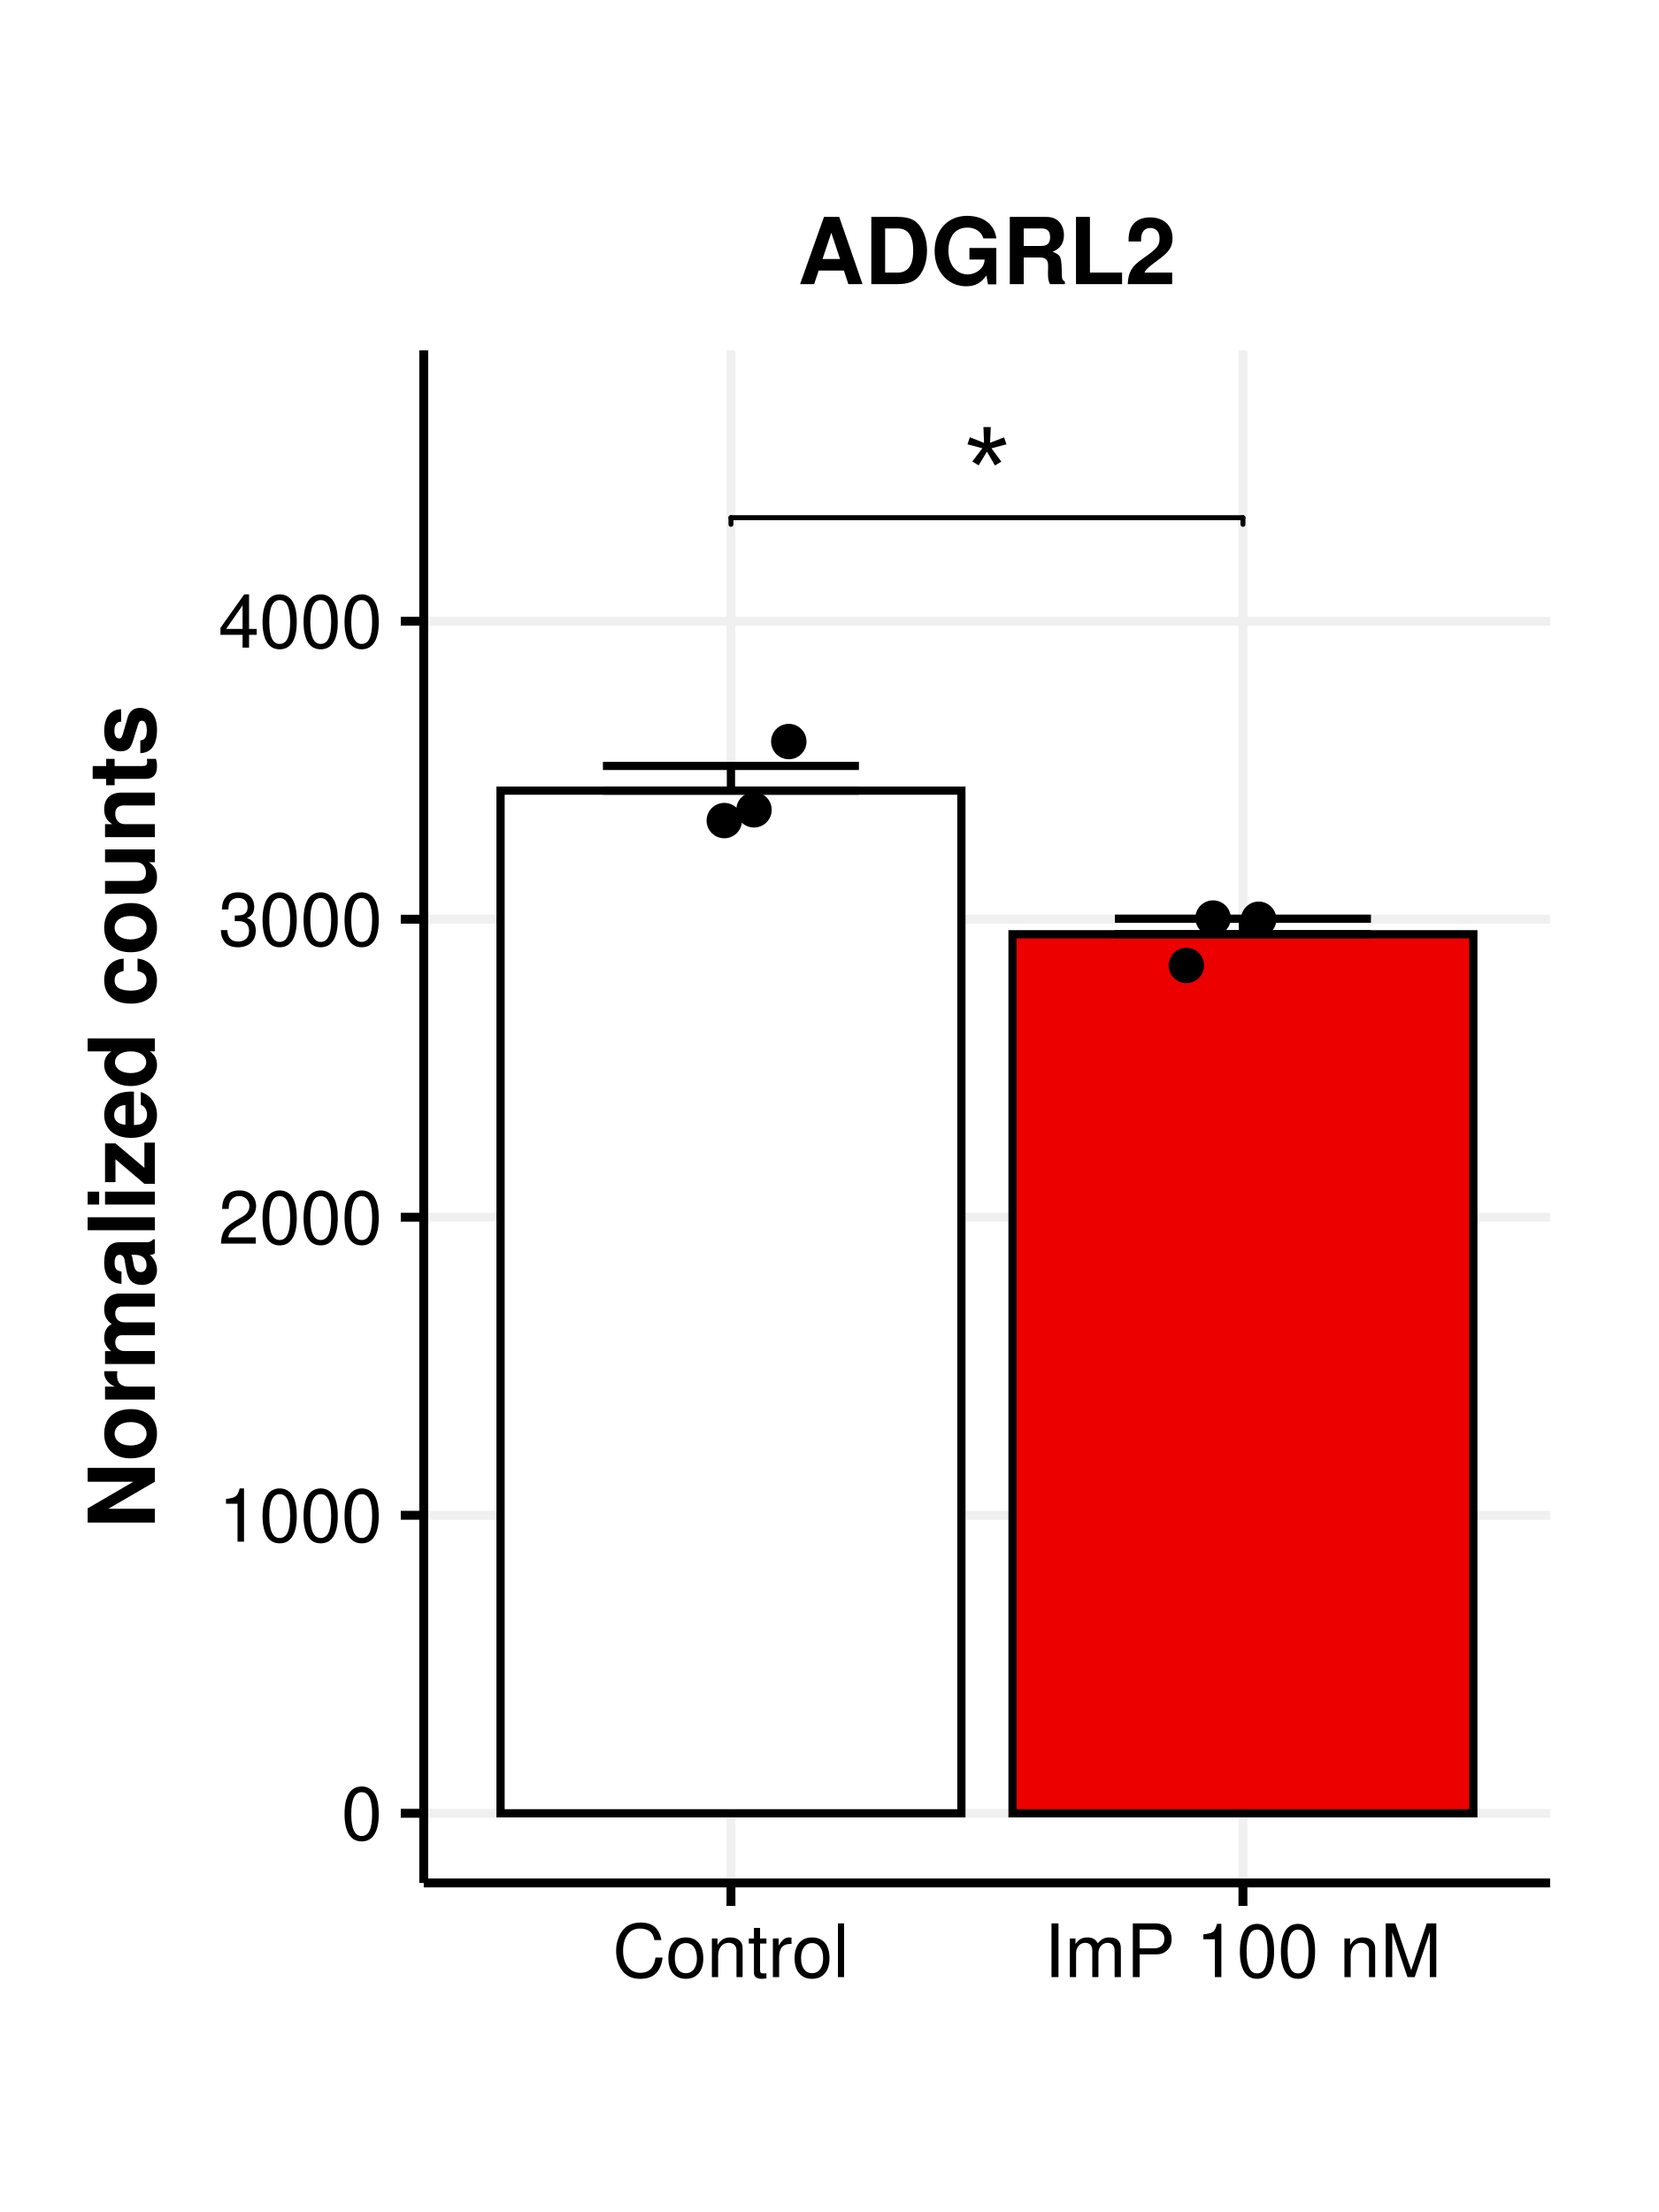
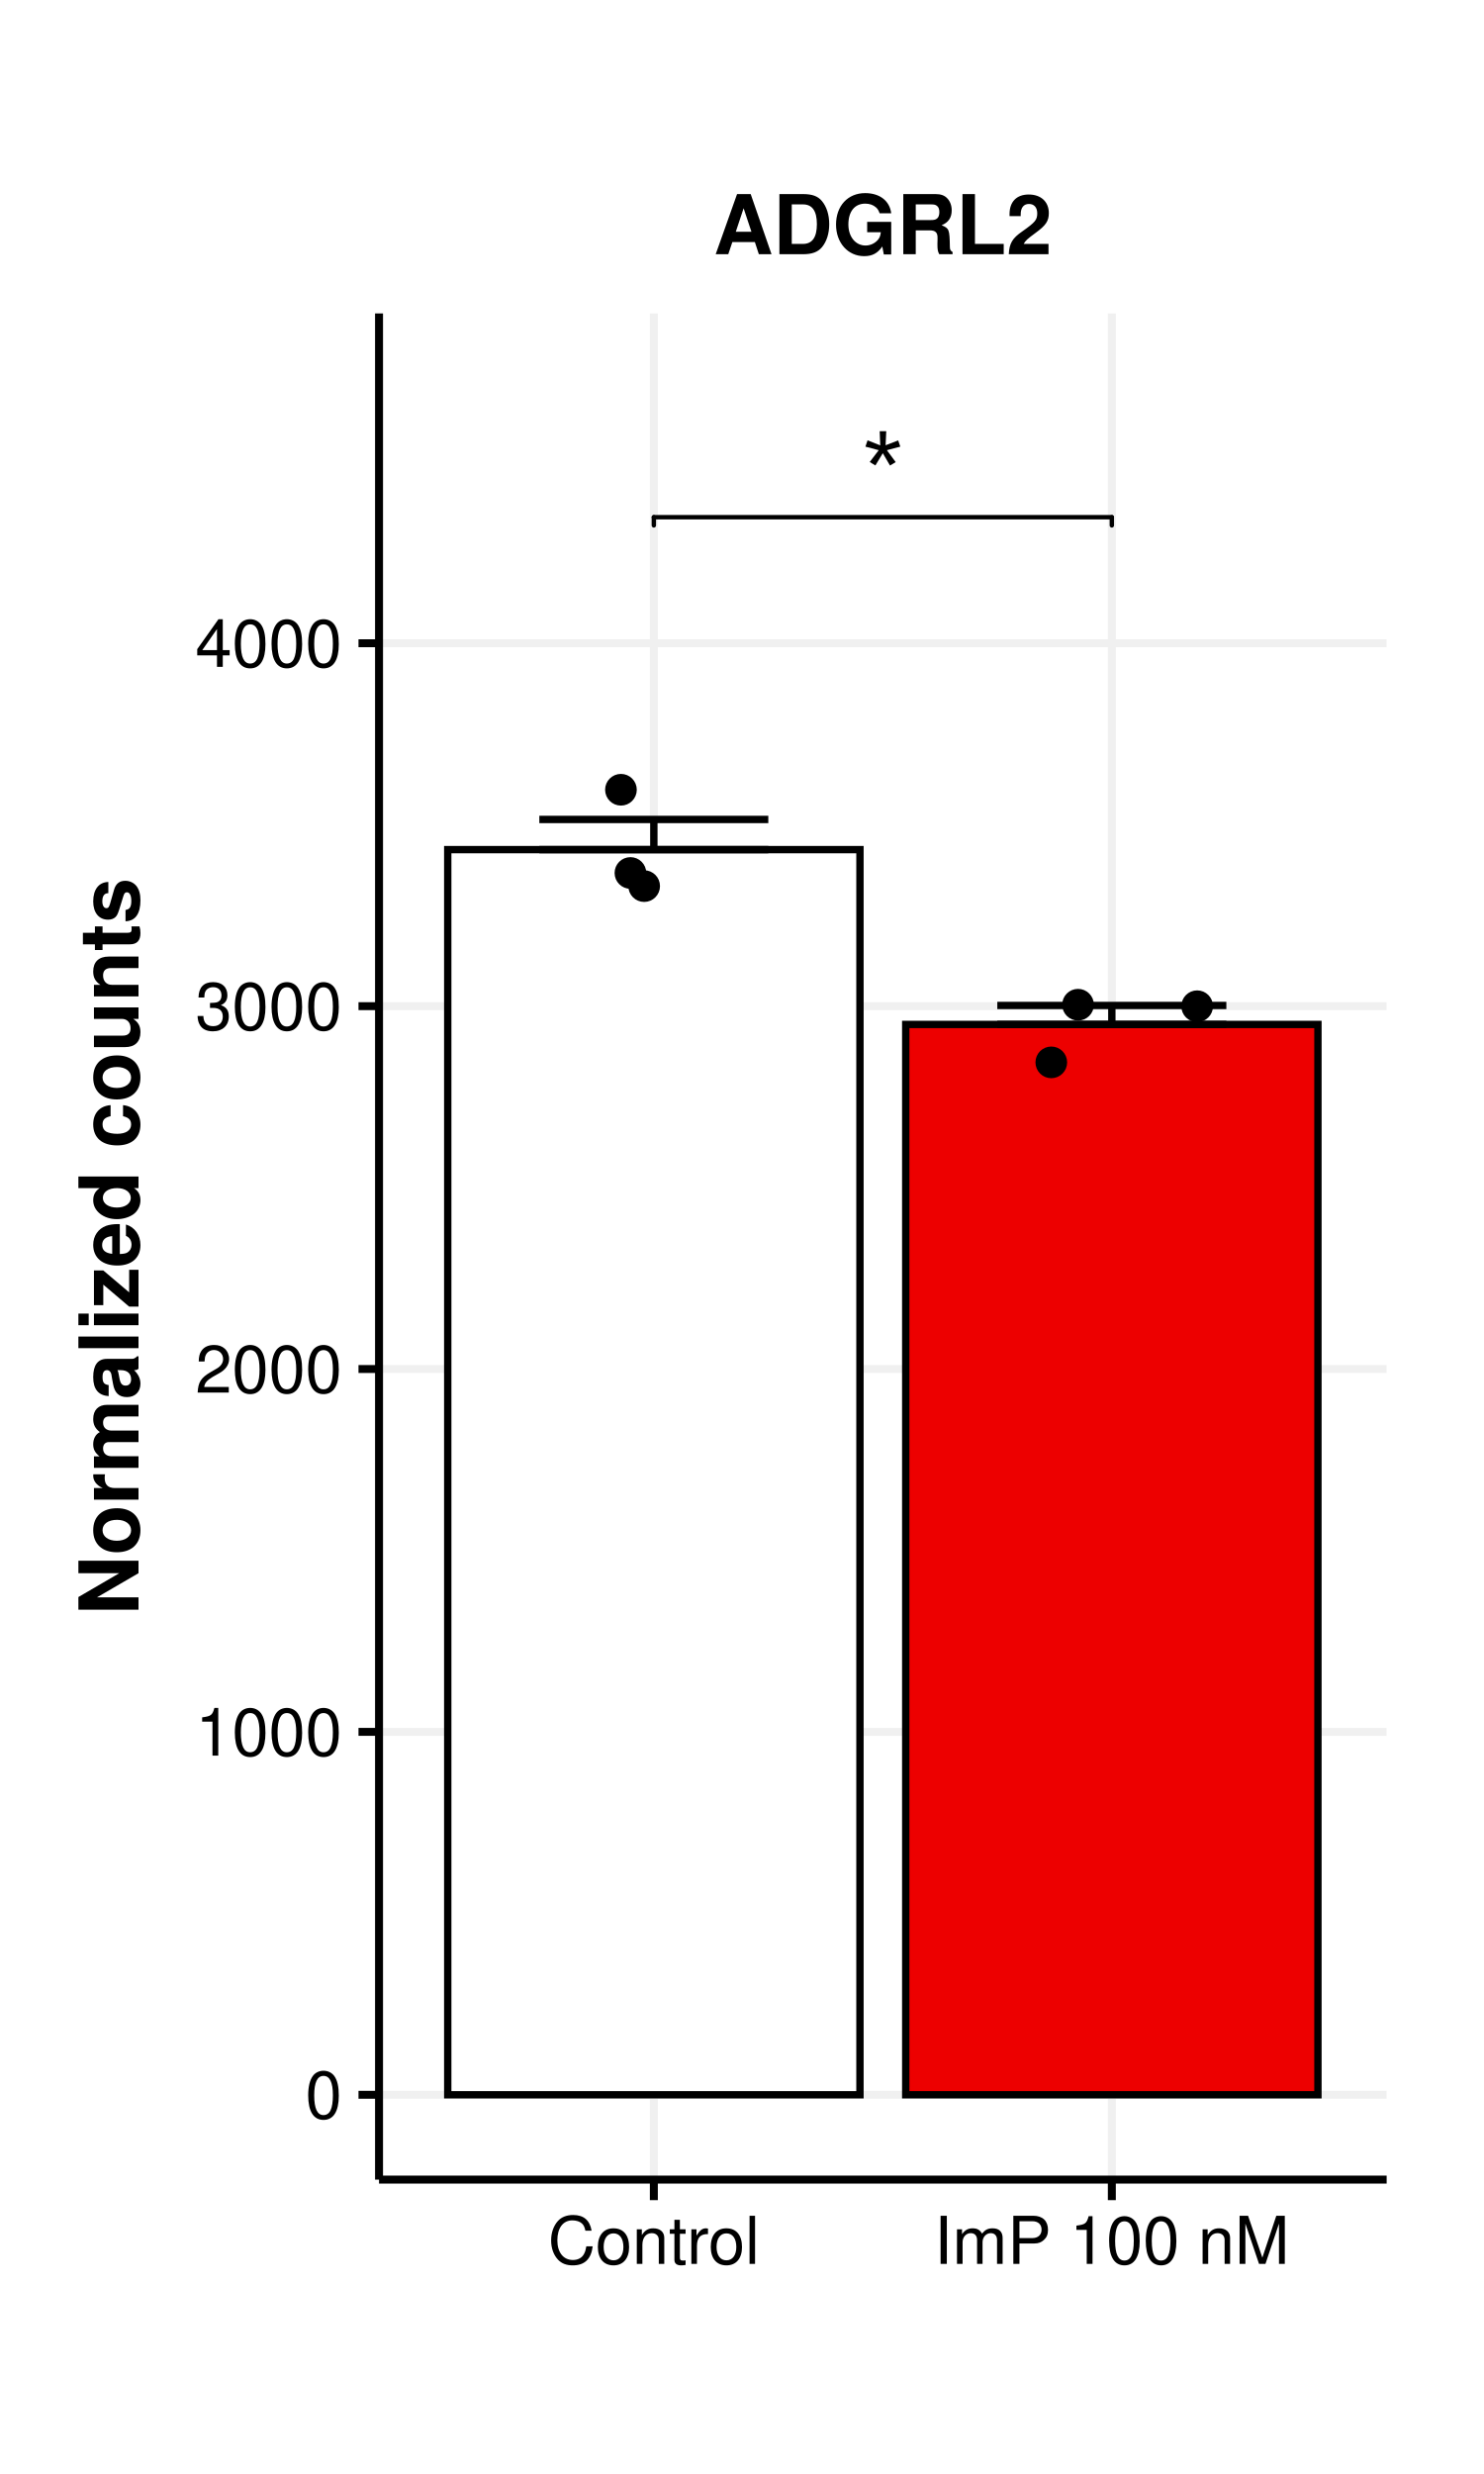
- <svg xmlns="http://www.w3.org/2000/svg" class="svglite" width="216.00pt" height="288.00pt" viewBox="0 0 216.00 288.00">
+ <svg xmlns="http://www.w3.org/2000/svg" class="svglite" width="216.00pt" height="360.00pt" viewBox="0 0 216.00 360.00">
  <defs>
    <style type="text/css">
    .svglite line, .svglite polyline, .svglite polygon, .svglite path, .svglite rect, .svglite circle {
      fill: none;
      stroke: #000000;
      stroke-linecap: round;
      stroke-linejoin: round;
      stroke-miterlimit: 10.00;
    }
    .svglite text {
      white-space: pre;
    }
  </style>
  </defs>
  <rect width="100%" height="100%" style="stroke: none; fill: #FFFFFF;" />
  <defs>
-     <clipPath id="cpMC4wMHwyMTYuMDB8MC4wMHwyODguMDA=">
-       <rect x="0.00" y="0.00" width="216.00" height="288.00" />
+     <clipPath id="cpMC4wMHwyMTYuMDB8MC4wMHwzNjAuMDA=">
+       <rect x="0.00" y="0.00" width="216.00" height="360.00" />
    </clipPath>
  </defs>
-   <g clip-path="url(#cpMC4wMHwyMTYuMDB8MC4wMHwyODguMDA=)">
-     <rect x="0.00" y="0.00" width="216.00" height="288.00" style="stroke-width: 1.16; stroke: none; fill: #FFFFFF;" />
+   <g clip-path="url(#cpMC4wMHwyMTYuMDB8MC4wMHwzNjAuMDA=)">
+     <rect x="0.00" y="0.00" width="216.00" height="360.00" style="stroke-width: 1.16; stroke: none; fill: #FFFFFF;" />
  </g>
  <defs>
-     <clipPath id="cpNTUuMTd8MjAxLjgzfDQ1LjYxfDI0NS4xNg==">
-       <rect x="55.17" y="45.61" width="146.65" height="199.55" />
+     <clipPath id="cpNTUuMTd8MjAxLjgzfDQ1LjYxfDMxNy4xNg==">
+       <rect x="55.17" y="45.61" width="146.65" height="271.55" />
    </clipPath>
  </defs>
-   <g clip-path="url(#cpNTUuMTd8MjAxLjgzfDQ1LjYxfDI0NS4xNg==)">
-     <rect x="55.17" y="45.61" width="146.65" height="199.55" style="stroke-width: 1.16; stroke: none; fill: #FFFFFF;" />
-     <polyline points="55.17,236.09 201.83,236.09 " style="stroke-width: 1.16; stroke: #F0F0F0; stroke-linecap: butt;" />
-     <polyline points="55.17,197.29 201.83,197.29 " style="stroke-width: 1.16; stroke: #F0F0F0; stroke-linecap: butt;" />
-     <polyline points="55.17,158.48 201.83,158.48 " style="stroke-width: 1.16; stroke: #F0F0F0; stroke-linecap: butt;" />
-     <polyline points="55.17,119.68 201.83,119.68 " style="stroke-width: 1.16; stroke: #F0F0F0; stroke-linecap: butt;" />
-     <polyline points="55.17,80.88 201.83,80.88 " style="stroke-width: 1.16; stroke: #F0F0F0; stroke-linecap: butt;" />
-     <polyline points="95.17,245.16 95.17,45.61 " style="stroke-width: 1.16; stroke: #F0F0F0; stroke-linecap: butt;" />
-     <polyline points="161.83,245.16 161.83,45.61 " style="stroke-width: 1.16; stroke: #F0F0F0; stroke-linecap: butt;" />
-     <rect x="65.17" y="102.94" width="60.00" height="133.15" style="stroke-width: 1.07; stroke-linecap: butt; stroke-linejoin: miter; fill: #FFFFFF;" />
-     <rect x="131.83" y="121.64" width="60.00" height="114.45" style="stroke-width: 1.07; stroke-linecap: butt; stroke-linejoin: miter; fill: #ED0000;" />
-     <polyline points="78.50,99.72 111.83,99.72 " style="stroke-width: 1.07; stroke-linecap: butt;" />
-     <polyline points="95.17,99.72 95.17,102.94 " style="stroke-width: 1.07; stroke-linecap: butt;" />
-     <polyline points="78.50,102.94 111.83,102.94 " style="stroke-width: 1.07; stroke-linecap: butt;" />
-     <polyline points="145.16,119.61 178.50,119.61 " style="stroke-width: 1.07; stroke-linecap: butt;" />
-     <polyline points="161.83,119.61 161.83,121.64 " style="stroke-width: 1.07; stroke-linecap: butt;" />
-     <polyline points="145.16,121.64 178.50,121.64 " style="stroke-width: 1.07; stroke-linecap: butt;" />
-     <circle cx="94.30" cy="106.84" r="1.95" style="stroke-width: 0.71; fill: #000000;" />
-     <circle cx="98.17" cy="105.44" r="1.95" style="stroke-width: 0.71; fill: #000000;" />
-     <circle cx="102.70" cy="96.55" r="1.95" style="stroke-width: 0.71; fill: #000000;" />
-     <circle cx="163.88" cy="119.69" r="1.95" style="stroke-width: 0.71; fill: #000000;" />
-     <circle cx="154.46" cy="125.70" r="1.95" style="stroke-width: 0.71; fill: #000000;" />
-     <circle cx="157.94" cy="119.53" r="1.95" style="stroke-width: 0.71; fill: #000000;" />
-     <text x="128.50" y="65.40" text-anchor="middle" style="font-size: 14.23px; font-family: &quot;Arial&quot;;" textLength="5.54px" lengthAdjust="spacingAndGlyphs">*</text>
-     <line x1="95.17" y1="68.27" x2="95.17" y2="67.40" style="stroke-width: 0.64;" />
-     <line x1="95.17" y1="67.40" x2="161.83" y2="67.40" style="stroke-width: 0.64;" />
-     <line x1="161.83" y1="67.40" x2="161.83" y2="68.27" style="stroke-width: 0.64;" />
-     <rect x="55.17" y="45.61" width="146.65" height="199.55" style="stroke-width: 1.16; stroke: none;" />
+   <g clip-path="url(#cpNTUuMTd8MjAxLjgzfDQ1LjYxfDMxNy4xNg==)">
+     <rect x="55.17" y="45.61" width="146.65" height="271.55" style="stroke-width: 1.16; stroke: none; fill: #FFFFFF;" />
+     <polyline points="55.17,304.82 201.83,304.82 " style="stroke-width: 1.16; stroke: #F0F0F0; stroke-linecap: butt;" />
+     <polyline points="55.17,252.01 201.83,252.01 " style="stroke-width: 1.16; stroke: #F0F0F0; stroke-linecap: butt;" />
+     <polyline points="55.17,199.21 201.83,199.21 " style="stroke-width: 1.16; stroke: #F0F0F0; stroke-linecap: butt;" />
+     <polyline points="55.17,146.41 201.83,146.41 " style="stroke-width: 1.16; stroke: #F0F0F0; stroke-linecap: butt;" />
+     <polyline points="55.17,93.60 201.83,93.60 " style="stroke-width: 1.16; stroke: #F0F0F0; stroke-linecap: butt;" />
+     <polyline points="95.17,317.16 95.17,45.61 " style="stroke-width: 1.16; stroke: #F0F0F0; stroke-linecap: butt;" />
+     <polyline points="161.83,317.16 161.83,45.61 " style="stroke-width: 1.16; stroke: #F0F0F0; stroke-linecap: butt;" />
+     <rect x="65.17" y="123.63" width="60.00" height="181.19" style="stroke-width: 1.07; stroke-linecap: butt; stroke-linejoin: miter; fill: #FFFFFF;" />
+     <rect x="131.83" y="149.07" width="60.00" height="155.75" style="stroke-width: 1.07; stroke-linecap: butt; stroke-linejoin: miter; fill: #ED0000;" />
+     <polyline points="78.50,119.24 111.83,119.24 " style="stroke-width: 1.07; stroke-linecap: butt;" />
+     <polyline points="95.17,119.24 95.17,123.63 " style="stroke-width: 1.07; stroke-linecap: butt;" />
+     <polyline points="78.50,123.63 111.83,123.63 " style="stroke-width: 1.07; stroke-linecap: butt;" />
+     <polyline points="145.16,146.31 178.50,146.31 " style="stroke-width: 1.07; stroke-linecap: butt;" />
+     <polyline points="161.83,146.31 161.83,149.07 " style="stroke-width: 1.07; stroke-linecap: butt;" />
+     <polyline points="145.16,149.07 178.50,149.07 " style="stroke-width: 1.07; stroke-linecap: butt;" />
+     <circle cx="93.76" cy="128.94" r="1.95" style="stroke-width: 0.71; fill: #000000;" />
+     <circle cx="91.76" cy="127.03" r="1.95" style="stroke-width: 0.71; fill: #000000;" />
+     <circle cx="90.38" cy="114.92" r="1.95" style="stroke-width: 0.71; fill: #000000;" />
+     <circle cx="174.25" cy="146.42" r="1.95" style="stroke-width: 0.71; fill: #000000;" />
+     <circle cx="153.02" cy="154.59" r="1.95" style="stroke-width: 0.71; fill: #000000;" />
+     <circle cx="156.91" cy="146.20" r="1.95" style="stroke-width: 0.71; fill: #000000;" />
+     <text x="128.50" y="72.54" text-anchor="middle" style="font-size: 14.23px; font-family: &quot;Arial&quot;;" textLength="5.54px" lengthAdjust="spacingAndGlyphs">*</text>
+     <line x1="95.17" y1="76.45" x2="95.17" y2="75.26" style="stroke-width: 0.64;" />
+     <line x1="95.17" y1="75.26" x2="161.83" y2="75.26" style="stroke-width: 0.64;" />
+     <line x1="161.83" y1="75.26" x2="161.83" y2="76.45" style="stroke-width: 0.64;" />
+     <rect x="55.17" y="45.61" width="146.65" height="271.55" style="stroke-width: 1.16; stroke: none;" />
  </g>
-   <g clip-path="url(#cpMC4wMHwyMTYuMDB8MC4wMHwyODguMDA=)">
-     <polyline points="55.17,245.16 55.17,45.61 " style="stroke-width: 1.16; stroke-linecap: butt;" />
-     <text x="49.79" y="239.53" text-anchor="end" style="font-size: 9.60px; font-family: &quot;Helvetica&quot;;" textLength="5.34px" lengthAdjust="spacingAndGlyphs">0</text>
-     <text x="49.79" y="200.73" text-anchor="end" style="font-size: 9.60px; font-family: &quot;Helvetica&quot;;" textLength="21.34px" lengthAdjust="spacingAndGlyphs">1000</text>
-     <text x="49.79" y="161.93" text-anchor="end" style="font-size: 9.60px; font-family: &quot;Helvetica&quot;;" textLength="21.34px" lengthAdjust="spacingAndGlyphs">2000</text>
-     <text x="49.79" y="123.12" text-anchor="end" style="font-size: 9.60px; font-family: &quot;Helvetica&quot;;" textLength="21.34px" lengthAdjust="spacingAndGlyphs">3000</text>
-     <text x="49.79" y="84.32" text-anchor="end" style="font-size: 9.60px; font-family: &quot;Helvetica&quot;;" textLength="21.34px" lengthAdjust="spacingAndGlyphs">4000</text>
-     <polyline points="52.18,236.09 55.17,236.09 " style="stroke-width: 1.16; stroke-linecap: butt;" />
-     <polyline points="52.18,197.29 55.17,197.29 " style="stroke-width: 1.16; stroke-linecap: butt;" />
-     <polyline points="52.18,158.48 55.17,158.48 " style="stroke-width: 1.16; stroke-linecap: butt;" />
-     <polyline points="52.18,119.68 55.17,119.68 " style="stroke-width: 1.16; stroke-linecap: butt;" />
-     <polyline points="52.18,80.88 55.17,80.88 " style="stroke-width: 1.16; stroke-linecap: butt;" />
-     <polyline points="55.17,245.16 201.83,245.16 " style="stroke-width: 1.16; stroke-linecap: butt;" />
-     <polyline points="95.17,248.15 95.17,245.16 " style="stroke-width: 1.16; stroke-linecap: butt;" />
-     <polyline points="161.83,248.15 161.83,245.16 " style="stroke-width: 1.16; stroke-linecap: butt;" />
-     <text x="95.17" y="257.42" text-anchor="middle" style="font-size: 9.60px; font-family: &quot;Helvetica&quot;;" textLength="30.92px" lengthAdjust="spacingAndGlyphs">Control</text>
-     <text x="161.83" y="257.42" text-anchor="middle" style="font-size: 9.60px; font-family: &quot;Helvetica&quot;;" textLength="51.72px" lengthAdjust="spacingAndGlyphs">ImP 100 nM</text>
-     <text transform="translate(20.16,145.39) rotate(-90)" text-anchor="middle" style="font-size: 12.00px; font-weight: bold; font-family: &quot;Helvetica&quot;;" textLength="107.35px" lengthAdjust="spacingAndGlyphs">Normalized counts</text>
+   <g clip-path="url(#cpMC4wMHwyMTYuMDB8MC4wMHwzNjAuMDA=)">
+     <polyline points="55.17,317.16 55.17,45.61 " style="stroke-width: 1.16; stroke-linecap: butt;" />
+     <text x="49.79" y="308.26" text-anchor="end" style="font-size: 9.60px; font-family: &quot;Helvetica&quot;;" textLength="5.34px" lengthAdjust="spacingAndGlyphs">0</text>
+     <text x="49.79" y="255.46" text-anchor="end" style="font-size: 9.60px; font-family: &quot;Helvetica&quot;;" textLength="21.34px" lengthAdjust="spacingAndGlyphs">1000</text>
+     <text x="49.79" y="202.65" text-anchor="end" style="font-size: 9.60px; font-family: &quot;Helvetica&quot;;" textLength="21.34px" lengthAdjust="spacingAndGlyphs">2000</text>
+     <text x="49.79" y="149.85" text-anchor="end" style="font-size: 9.60px; font-family: &quot;Helvetica&quot;;" textLength="21.34px" lengthAdjust="spacingAndGlyphs">3000</text>
+     <text x="49.79" y="97.04" text-anchor="end" style="font-size: 9.60px; font-family: &quot;Helvetica&quot;;" textLength="21.34px" lengthAdjust="spacingAndGlyphs">4000</text>
+     <polyline points="52.18,304.82 55.17,304.82 " style="stroke-width: 1.16; stroke-linecap: butt;" />
+     <polyline points="52.18,252.01 55.17,252.01 " style="stroke-width: 1.16; stroke-linecap: butt;" />
+     <polyline points="52.18,199.21 55.17,199.21 " style="stroke-width: 1.16; stroke-linecap: butt;" />
+     <polyline points="52.18,146.41 55.17,146.41 " style="stroke-width: 1.16; stroke-linecap: butt;" />
+     <polyline points="52.18,93.60 55.17,93.60 " style="stroke-width: 1.16; stroke-linecap: butt;" />
+     <polyline points="55.17,317.16 201.83,317.16 " style="stroke-width: 1.16; stroke-linecap: butt;" />
+     <polyline points="95.17,320.15 95.17,317.16 " style="stroke-width: 1.16; stroke-linecap: butt;" />
+     <polyline points="161.83,320.15 161.83,317.16 " style="stroke-width: 1.16; stroke-linecap: butt;" />
+     <text x="95.17" y="329.42" text-anchor="middle" style="font-size: 9.60px; font-family: &quot;Helvetica&quot;;" textLength="30.92px" lengthAdjust="spacingAndGlyphs">Control</text>
+     <text x="161.83" y="329.42" text-anchor="middle" style="font-size: 9.60px; font-family: &quot;Helvetica&quot;;" textLength="51.72px" lengthAdjust="spacingAndGlyphs">ImP 100 nM</text>
+     <text transform="translate(20.16,181.39) rotate(-90)" text-anchor="middle" style="font-size: 12.00px; font-weight: bold; font-family: &quot;Helvetica&quot;;" textLength="107.35px" lengthAdjust="spacingAndGlyphs">Normalized counts</text>
    <text x="128.50" y="36.99" text-anchor="middle" style="font-size: 12.00px; font-weight: bold; font-family: &quot;Helvetica&quot;;" textLength="49.34px" lengthAdjust="spacingAndGlyphs">ADGRL2</text>
  </g>
</svg>
